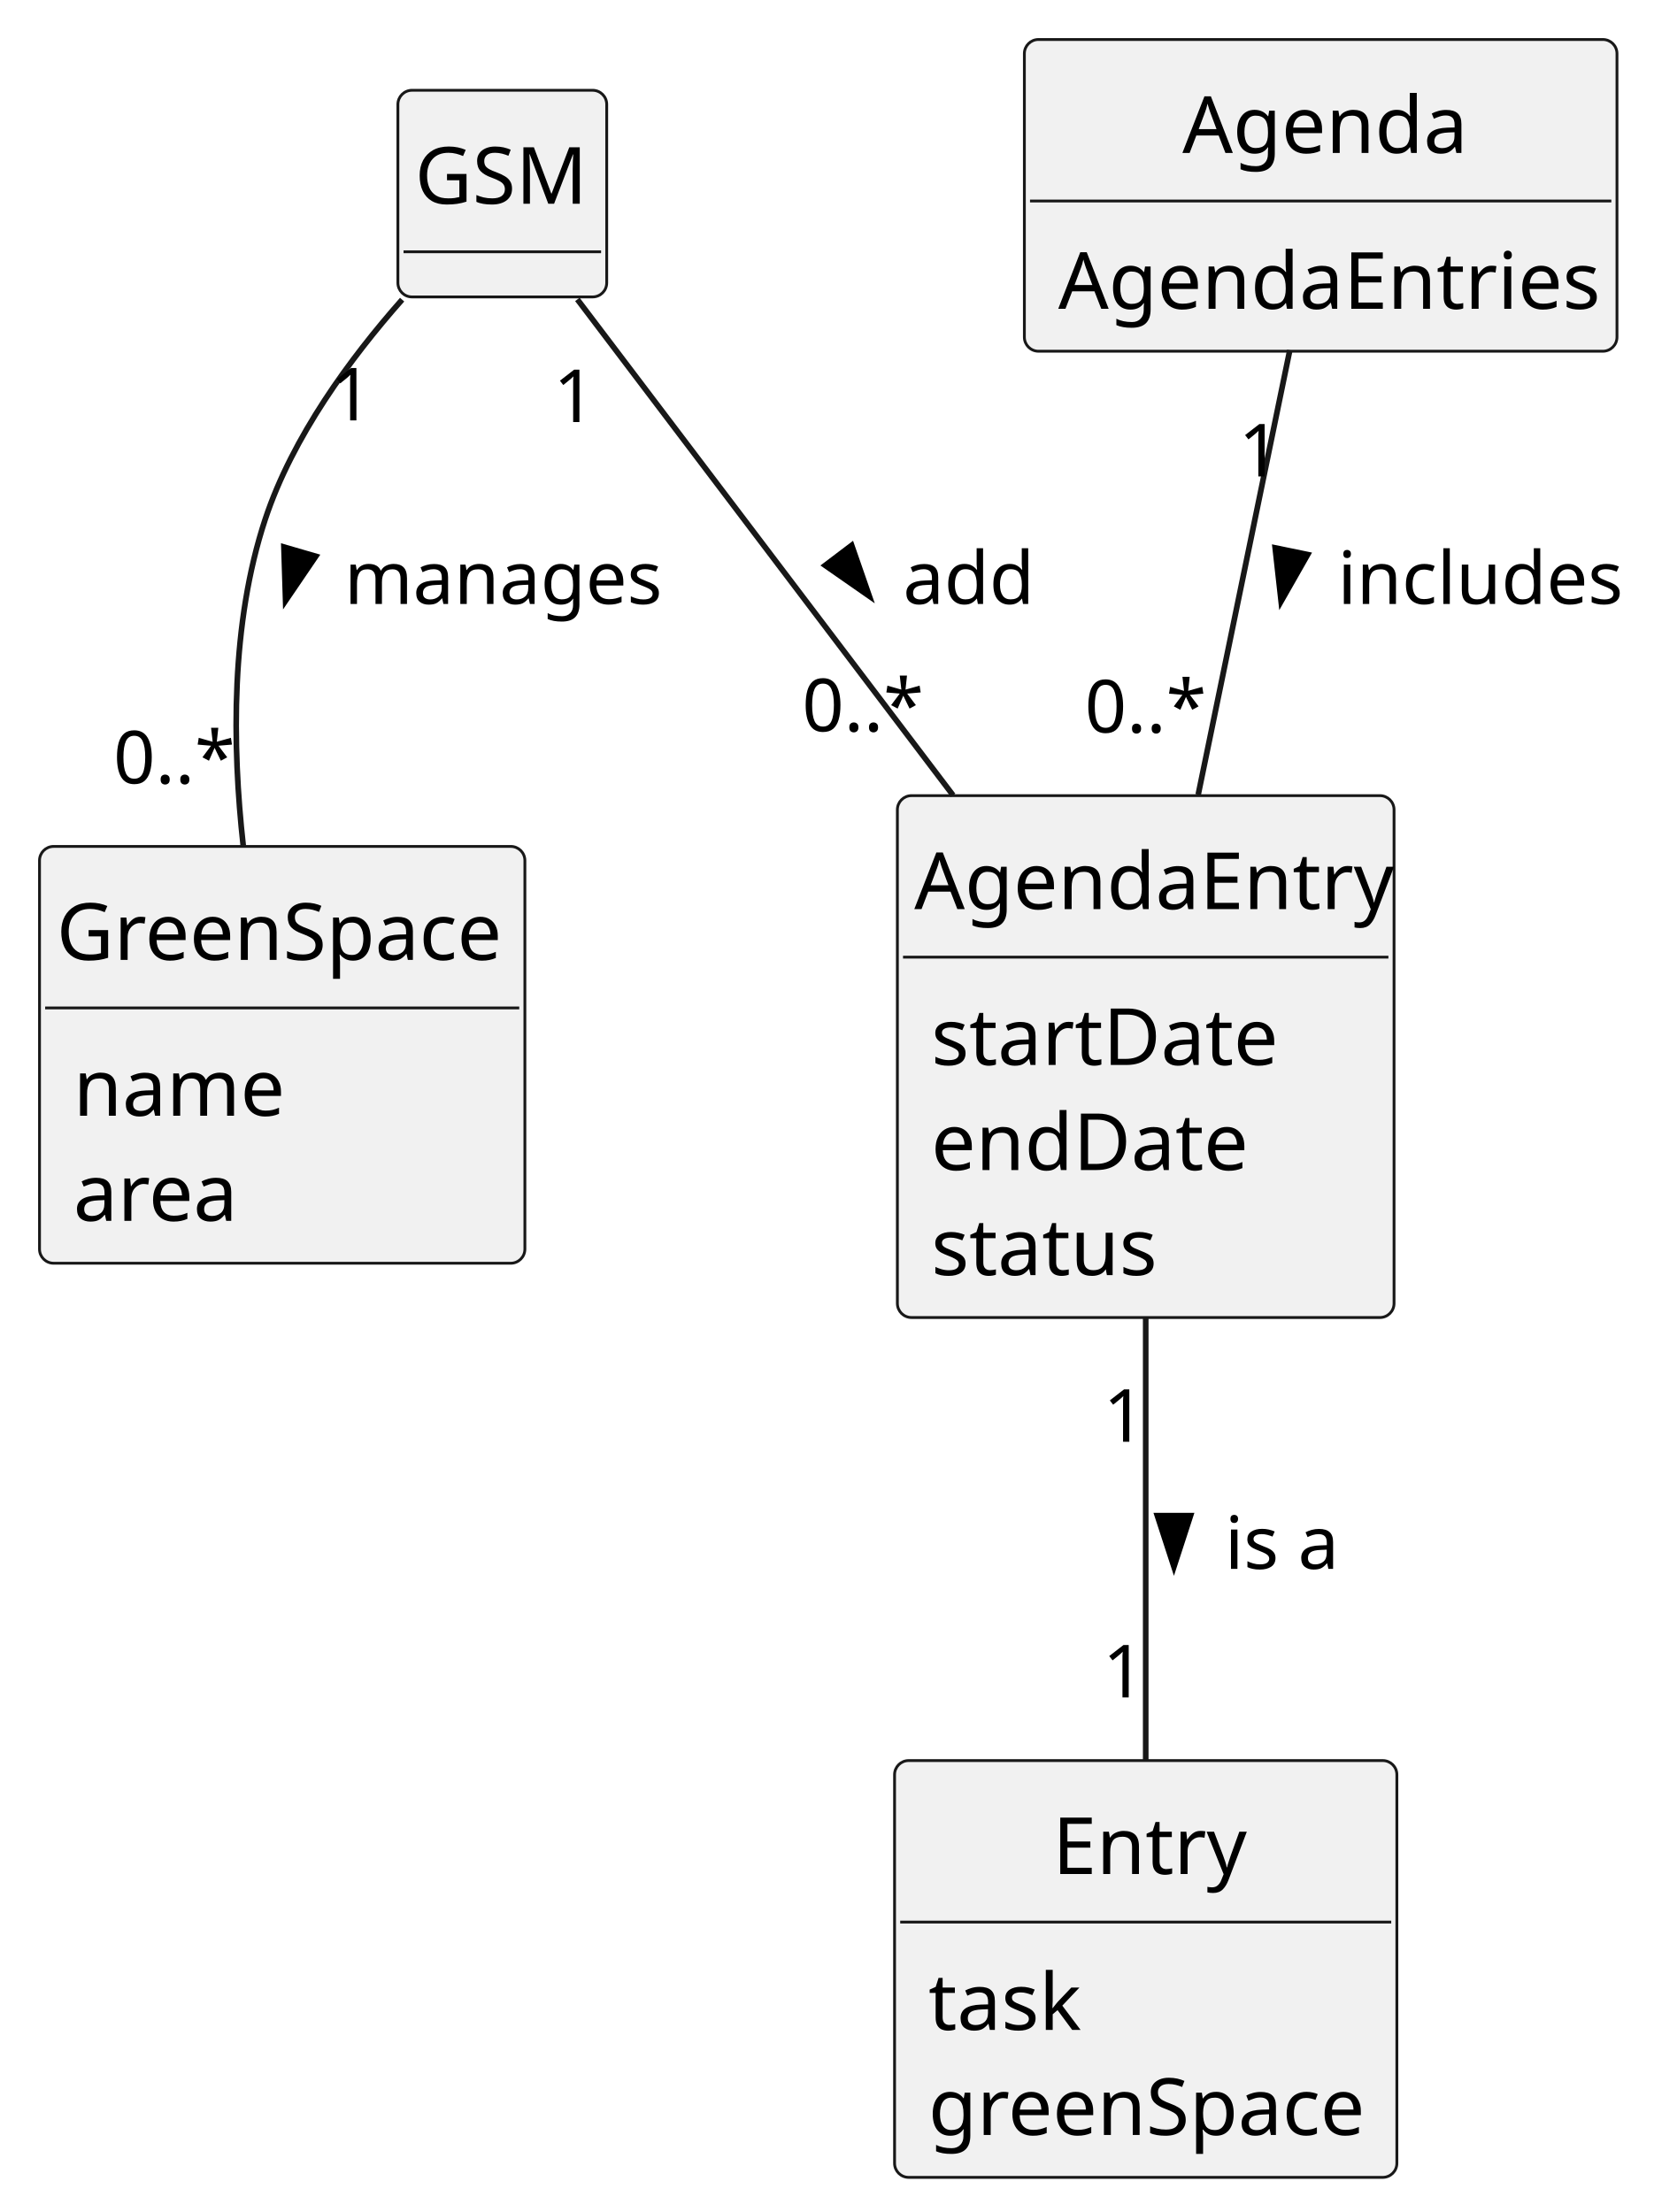
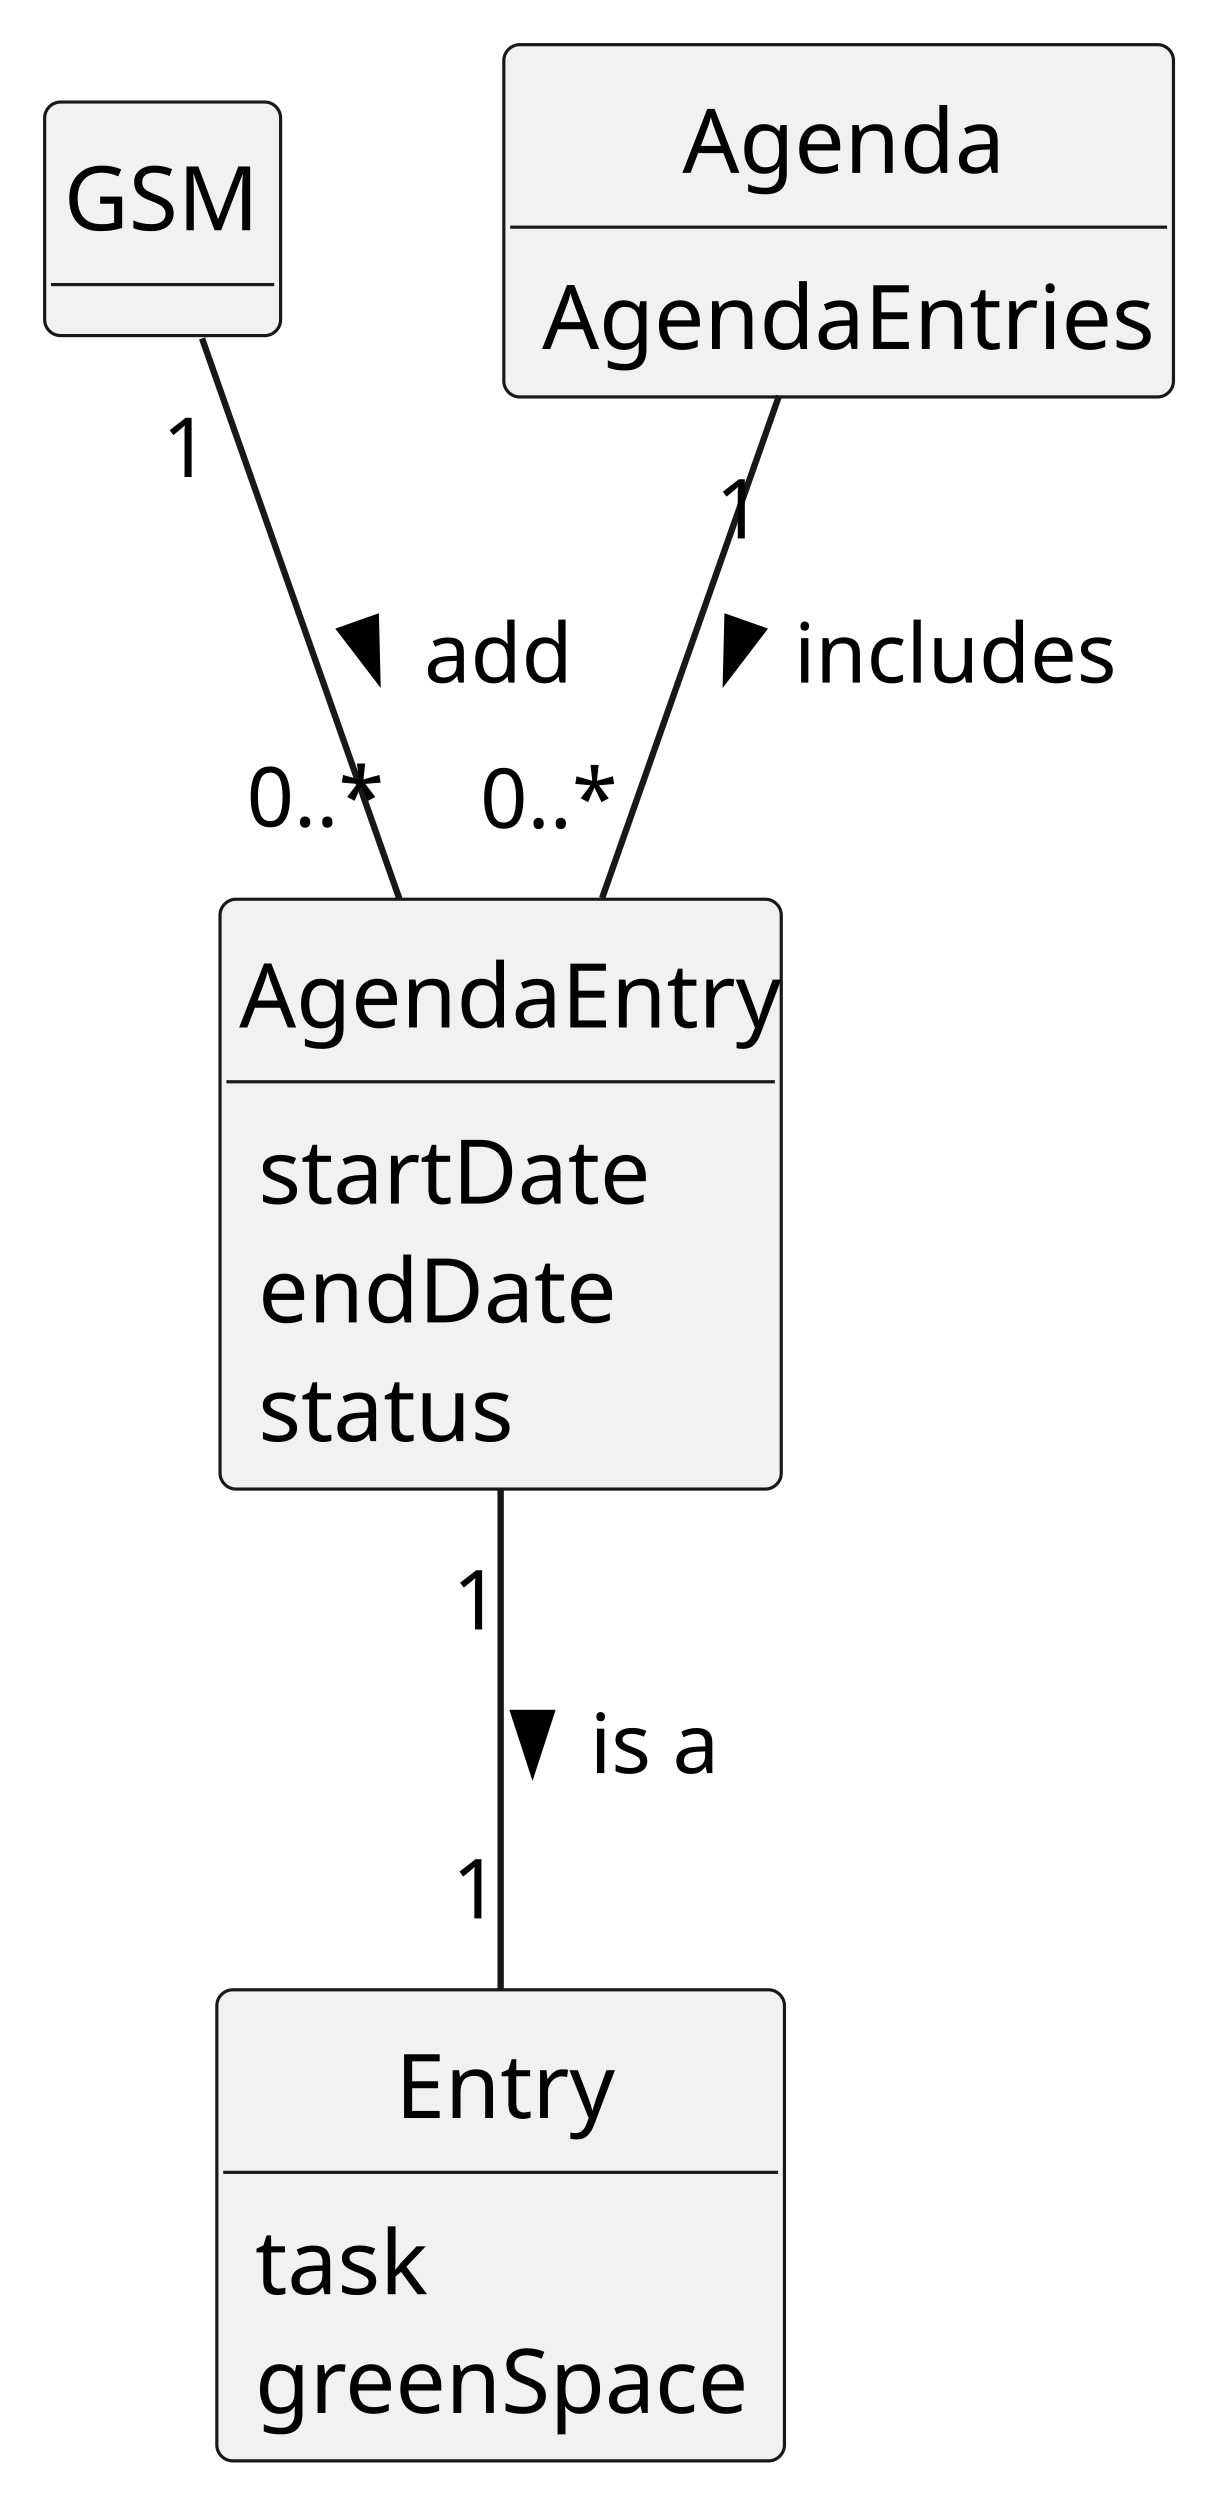
- <svg xmlns="http://www.w3.org/2000/svg" contentStyleType="text/css" height="392px" preserveAspectRatio="none" style="width:293px;height:392px;background:#FFFFFF;" version="1.1" viewBox="0 0 293 392" width="293px" zoomAndPan="magnify">
+ <svg xmlns="http://www.w3.org/2000/svg" contentStyleType="text/css" height="392px" preserveAspectRatio="none" style="width:191px;height:392px;background:#FFFFFF;" version="1.1" viewBox="0 0 191 392" width="191px" zoomAndPan="magnify">
  <defs />
  <g>
    <g id="elem_GSM">
-       <rect codeLine="12" fill="#F1F1F1" height="36.621" id="GSM" rx="2.5" ry="2.5" style="stroke:#181818;stroke-width:0.5;" width="37" x="70.5" y="16" />
-       <text fill="#000000" font-family="sans-serif" font-size="14" lengthAdjust="spacing" textLength="31" x="73.5" y="36.107">GSM</text>
-       <line style="stroke:#181818;stroke-width:0.5;" x1="71.5" x2="106.5" y1="44.621" y2="44.621" />
-     </g>
-     <g id="elem_GreenSpace">
-       <rect codeLine="16" fill="#F1F1F1" height="73.863" id="GreenSpace" rx="2.5" ry="2.5" style="stroke:#181818;stroke-width:0.5;" width="86" x="7" y="150" />
-       <text fill="#000000" font-family="sans-serif" font-size="14" lengthAdjust="spacing" textLength="80" x="10" y="170.107">GreenSpace</text>
-       <line style="stroke:#181818;stroke-width:0.5;" x1="8" x2="92" y1="178.621" y2="178.621" />
-       <text fill="#000000" font-family="sans-serif" font-size="14" lengthAdjust="spacing" textLength="35" x="13" y="197.728">name</text>
-       <text fill="#000000" font-family="sans-serif" font-size="14" lengthAdjust="spacing" textLength="29" x="13" y="216.35">area</text>
+       <rect codeLine="12" fill="#F1F1F1" height="36.621" id="GSM" rx="2.5" ry="2.5" style="stroke:#181818;stroke-width:0.5;" width="37" x="7" y="16" />
+       <text fill="#000000" font-family="sans-serif" font-size="14" lengthAdjust="spacing" textLength="31" x="10" y="36.107">GSM</text>
+       <line style="stroke:#181818;stroke-width:0.5;" x1="8" x2="43" y1="44.621" y2="44.621" />
    </g>
    <g id="elem_Entry">
-       <rect codeLine="21" fill="#F1F1F1" height="73.863" id="Entry" rx="2.5" ry="2.5" style="stroke:#181818;stroke-width:0.5;" width="89" x="158.5" y="312" />
-       <text fill="#000000" font-family="sans-serif" font-size="14" lengthAdjust="spacing" textLength="33" x="186.5" y="332.107">Entry</text>
-       <line style="stroke:#181818;stroke-width:0.5;" x1="159.5" x2="246.5" y1="340.621" y2="340.621" />
-       <text fill="#000000" font-family="sans-serif" font-size="14" lengthAdjust="spacing" textLength="26" x="164.5" y="359.728">task</text>
-       <text fill="#000000" font-family="sans-serif" font-size="14" lengthAdjust="spacing" textLength="77" x="164.5" y="378.35">greenSpace</text>
+       <rect codeLine="16" fill="#F1F1F1" height="73.863" id="Entry" rx="2.5" ry="2.5" style="stroke:#181818;stroke-width:0.5;" width="89" x="34" y="312" />
+       <text fill="#000000" font-family="sans-serif" font-size="14" lengthAdjust="spacing" textLength="33" x="62" y="332.107">Entry</text>
+       <line style="stroke:#181818;stroke-width:0.5;" x1="35" x2="122" y1="340.621" y2="340.621" />
+       <text fill="#000000" font-family="sans-serif" font-size="14" lengthAdjust="spacing" textLength="26" x="40" y="359.728">task</text>
+       <text fill="#000000" font-family="sans-serif" font-size="14" lengthAdjust="spacing" textLength="77" x="40" y="378.35">greenSpace</text>
    </g>
    <g id="elem_AgendaEntry">
-       <rect codeLine="26" fill="#F1F1F1" height="92.484" id="AgendaEntry" rx="2.5" ry="2.5" style="stroke:#181818;stroke-width:0.5;" width="88" x="159" y="141" />
-       <text fill="#000000" font-family="sans-serif" font-size="14" lengthAdjust="spacing" textLength="82" x="162" y="161.107">AgendaEntry</text>
-       <line style="stroke:#181818;stroke-width:0.5;" x1="160" x2="246" y1="169.621" y2="169.621" />
-       <text fill="#000000" font-family="sans-serif" font-size="14" lengthAdjust="spacing" textLength="58" x="165" y="188.728">startDate</text>
-       <text fill="#000000" font-family="sans-serif" font-size="14" lengthAdjust="spacing" textLength="54" x="165" y="207.35">endDate</text>
-       <text fill="#000000" font-family="sans-serif" font-size="14" lengthAdjust="spacing" textLength="38" x="165" y="225.971">status</text>
+       <rect codeLine="21" fill="#F1F1F1" height="92.484" id="AgendaEntry" rx="2.5" ry="2.5" style="stroke:#181818;stroke-width:0.5;" width="88" x="34.5" y="141" />
+       <text fill="#000000" font-family="sans-serif" font-size="14" lengthAdjust="spacing" textLength="82" x="37.5" y="161.107">AgendaEntry</text>
+       <line style="stroke:#181818;stroke-width:0.5;" x1="35.5" x2="121.5" y1="169.621" y2="169.621" />
+       <text fill="#000000" font-family="sans-serif" font-size="14" lengthAdjust="spacing" textLength="58" x="40.5" y="188.728">startDate</text>
+       <text fill="#000000" font-family="sans-serif" font-size="14" lengthAdjust="spacing" textLength="54" x="40.5" y="207.35">endDate</text>
+       <text fill="#000000" font-family="sans-serif" font-size="14" lengthAdjust="spacing" textLength="38" x="40.5" y="225.971">status</text>
    </g>
    <g id="elem_Agenda">
-       <rect codeLine="32" fill="#F1F1F1" height="55.242" id="Agenda" rx="2.5" ry="2.5" style="stroke:#181818;stroke-width:0.5;" width="105" x="181.5" y="7" />
-       <text fill="#000000" font-family="sans-serif" font-size="14" lengthAdjust="spacing" textLength="49" x="209.5" y="27.107">Agenda</text>
-       <line style="stroke:#181818;stroke-width:0.5;" x1="182.5" x2="285.5" y1="35.621" y2="35.621" />
-       <text fill="#000000" font-family="sans-serif" font-size="14" lengthAdjust="spacing" textLength="93" x="187.5" y="54.728">AgendaEntries</text>
-     </g>
-     <g id="link_GSM_GreenSpace">
-       <path codeLine="37" d="M71.25,53.1 C62.09,63.46 51.84,77.38 47,92 C40.89,110.45 41.11,132.05 43.1,149.9 " fill="none" id="GSM-GreenSpace" style="stroke:#181818;stroke-width:1.0;" />
-       <polygon fill="#000000" points="50.604,106.447,55.952,98.582,50.307,96.941,50.604,106.447" style="stroke:#000000;stroke-width:1.0;" />
-       <text fill="#000000" font-family="sans-serif" font-size="13" lengthAdjust="spacing" textLength="53" x="61" y="107.028">manages</text>
-       <text fill="#000000" font-family="sans-serif" font-size="13" lengthAdjust="spacing" textLength="7" x="58.539" y="74.501">1</text>
-       <text fill="#000000" font-family="sans-serif" font-size="13" lengthAdjust="spacing" textLength="20" x="20.09" y="138.844">0..*</text>
+       <rect codeLine="27" fill="#F1F1F1" height="55.242" id="Agenda" rx="2.5" ry="2.5" style="stroke:#181818;stroke-width:0.5;" width="105" x="79" y="7" />
+       <text fill="#000000" font-family="sans-serif" font-size="14" lengthAdjust="spacing" textLength="49" x="107" y="27.107">Agenda</text>
+       <line style="stroke:#181818;stroke-width:0.5;" x1="80" x2="183" y1="35.621" y2="35.621" />
+       <text fill="#000000" font-family="sans-serif" font-size="14" lengthAdjust="spacing" textLength="93" x="85" y="54.728">AgendaEntries</text>
    </g>
    <g id="link_Agenda_AgendaEntry">
-       <path codeLine="38" d="M228.53,62.06 C224.04,83.83 217.6,115.13 212.3,140.83 " fill="none" id="Agenda-AgendaEntry" style="stroke:#181818;stroke-width:1.0;" />
-       <polygon fill="#000000" points="226.991,106.543,231.695,98.277,225.938,97.091,226.991,106.543" style="stroke:#000000;stroke-width:1.0;" />
-       <text fill="#000000" font-family="sans-serif" font-size="13" lengthAdjust="spacing" textLength="48" x="237" y="107.028">includes</text>
-       <text fill="#000000" font-family="sans-serif" font-size="13" lengthAdjust="spacing" textLength="7" x="219.456" y="84.433">1</text>
-       <text fill="#000000" font-family="sans-serif" font-size="13" lengthAdjust="spacing" textLength="20" x="192.197" y="129.815">0..*</text>
+       <path codeLine="32" d="M122.15,62.06 C114.48,83.83 103.46,115.13 94.41,140.83 " fill="none" id="Agenda-AgendaEntry" style="stroke:#181818;stroke-width:1.0;" />
+       <polygon fill="#000000" points="113.839,106.362,119.616,98.806,114.072,96.854,113.839,106.362" style="stroke:#000000;stroke-width:1.0;" />
+       <text fill="#000000" font-family="sans-serif" font-size="13" lengthAdjust="spacing" textLength="48" x="124.5" y="107.028">includes</text>
+       <text fill="#000000" font-family="sans-serif" font-size="13" lengthAdjust="spacing" textLength="7" x="112.178" y="84.433">1</text>
+       <text fill="#000000" font-family="sans-serif" font-size="13" lengthAdjust="spacing" textLength="20" x="75.278" y="129.815">0..*</text>
    </g>
    <g id="link_AgendaEntry_Entry">
-       <path codeLine="39" d="M203,233.42 C203,258.27 203,288.64 203,311.87 " fill="none" id="AgendaEntry-Entry" style="stroke:#181818;stroke-width:1.0;" />
-       <polygon fill="#000000" points="208,277.646,210.939,268.6,205.061,268.6,208,277.646" style="stroke:#000000;stroke-width:1.0;" />
-       <text fill="#000000" font-family="sans-serif" font-size="13" lengthAdjust="spacing" textLength="21" x="217" y="278.028">is a</text>
-       <text fill="#000000" font-family="sans-serif" font-size="13" lengthAdjust="spacing" textLength="7" x="195.486" y="255.5">1</text>
-       <text fill="#000000" font-family="sans-serif" font-size="13" lengthAdjust="spacing" textLength="7" x="195.377" y="300.809">1</text>
+       <path codeLine="33" d="M78.5,233.42 C78.5,258.27 78.5,288.64 78.5,311.87 " fill="none" id="AgendaEntry-Entry" style="stroke:#181818;stroke-width:1.0;" />
+       <polygon fill="#000000" points="83.5,277.646,86.439,268.6,80.561,268.6,83.5,277.646" style="stroke:#000000;stroke-width:1.0;" />
+       <text fill="#000000" font-family="sans-serif" font-size="13" lengthAdjust="spacing" textLength="21" x="92.5" y="278.028">is a</text>
+       <text fill="#000000" font-family="sans-serif" font-size="13" lengthAdjust="spacing" textLength="7" x="70.986" y="255.5">1</text>
+       <text fill="#000000" font-family="sans-serif" font-size="13" lengthAdjust="spacing" textLength="7" x="70.877" y="300.809">1</text>
    </g>
    <g id="link_GSM_AgendaEntry">
-       <path codeLine="40" d="M102.3,53.06 C118.51,74.46 146.51,111.42 168.87,140.94 " fill="none" id="GSM-AgendaEntry" style="stroke:#181818;stroke-width:1.0;" />
-       <polygon fill="#000000" points="154.019,105.631,150.9,96.647,146.215,100.196,154.019,105.631" style="stroke:#000000;stroke-width:1.0;" />
-       <text fill="#000000" font-family="sans-serif" font-size="13" lengthAdjust="spacing" textLength="21" x="160" y="107.028">add</text>
-       <text fill="#000000" font-family="sans-serif" font-size="13" lengthAdjust="spacing" textLength="7" x="98.056" y="74.793">1</text>
-       <text fill="#000000" font-family="sans-serif" font-size="13" lengthAdjust="spacing" textLength="20" x="142.113" y="129.599">0..*</text>
+       <path codeLine="34" d="M31.68,53.06 C39.22,74.46 52.24,111.42 62.63,140.94 " fill="none" id="GSM-AgendaEntry" style="stroke:#181818;stroke-width:1.0;" />
+       <polygon fill="#000000" points="59.161,106.362,58.928,96.854,53.384,98.806,59.161,106.362" style="stroke:#000000;stroke-width:1.0;" />
+       <text fill="#000000" font-family="sans-serif" font-size="13" lengthAdjust="spacing" textLength="21" x="66.5" y="107.028">add</text>
+       <text fill="#000000" font-family="sans-serif" font-size="13" lengthAdjust="spacing" textLength="7" x="25.434" y="74.793">1</text>
+       <text fill="#000000" font-family="sans-serif" font-size="13" lengthAdjust="spacing" textLength="20" x="38.669" y="129.599">0..*</text>
    </g>
  </g>
</svg>
